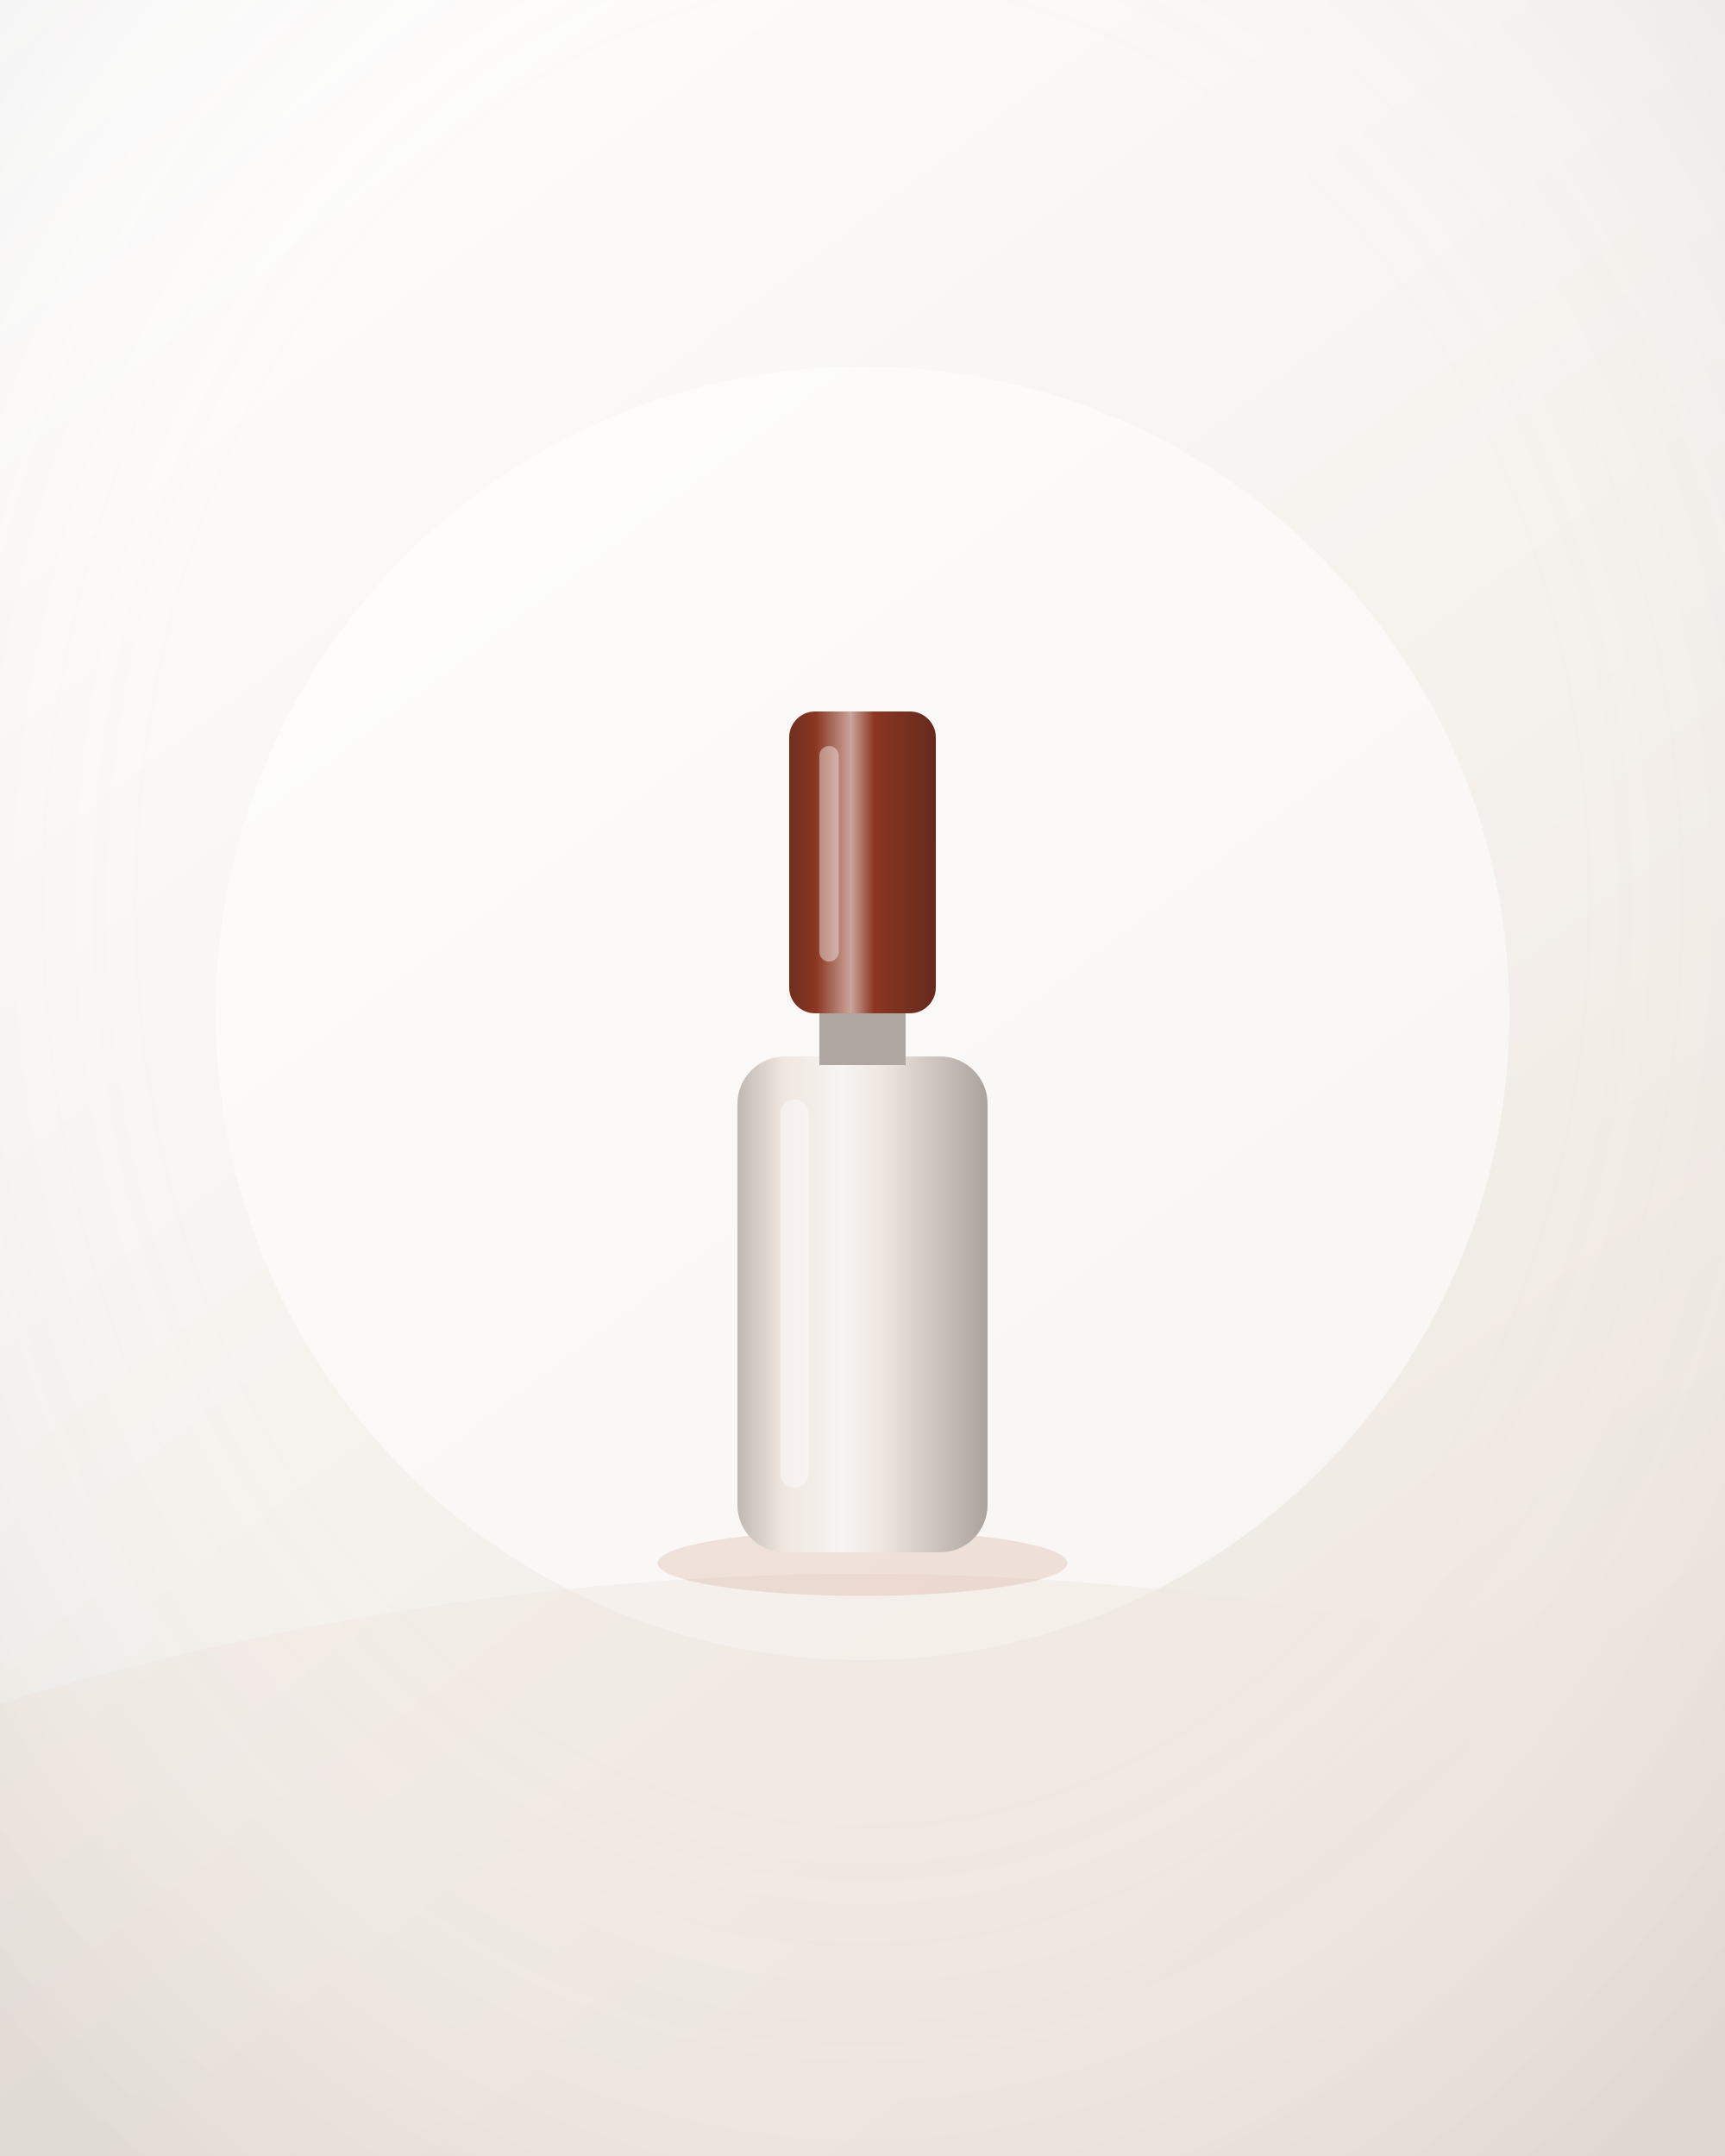
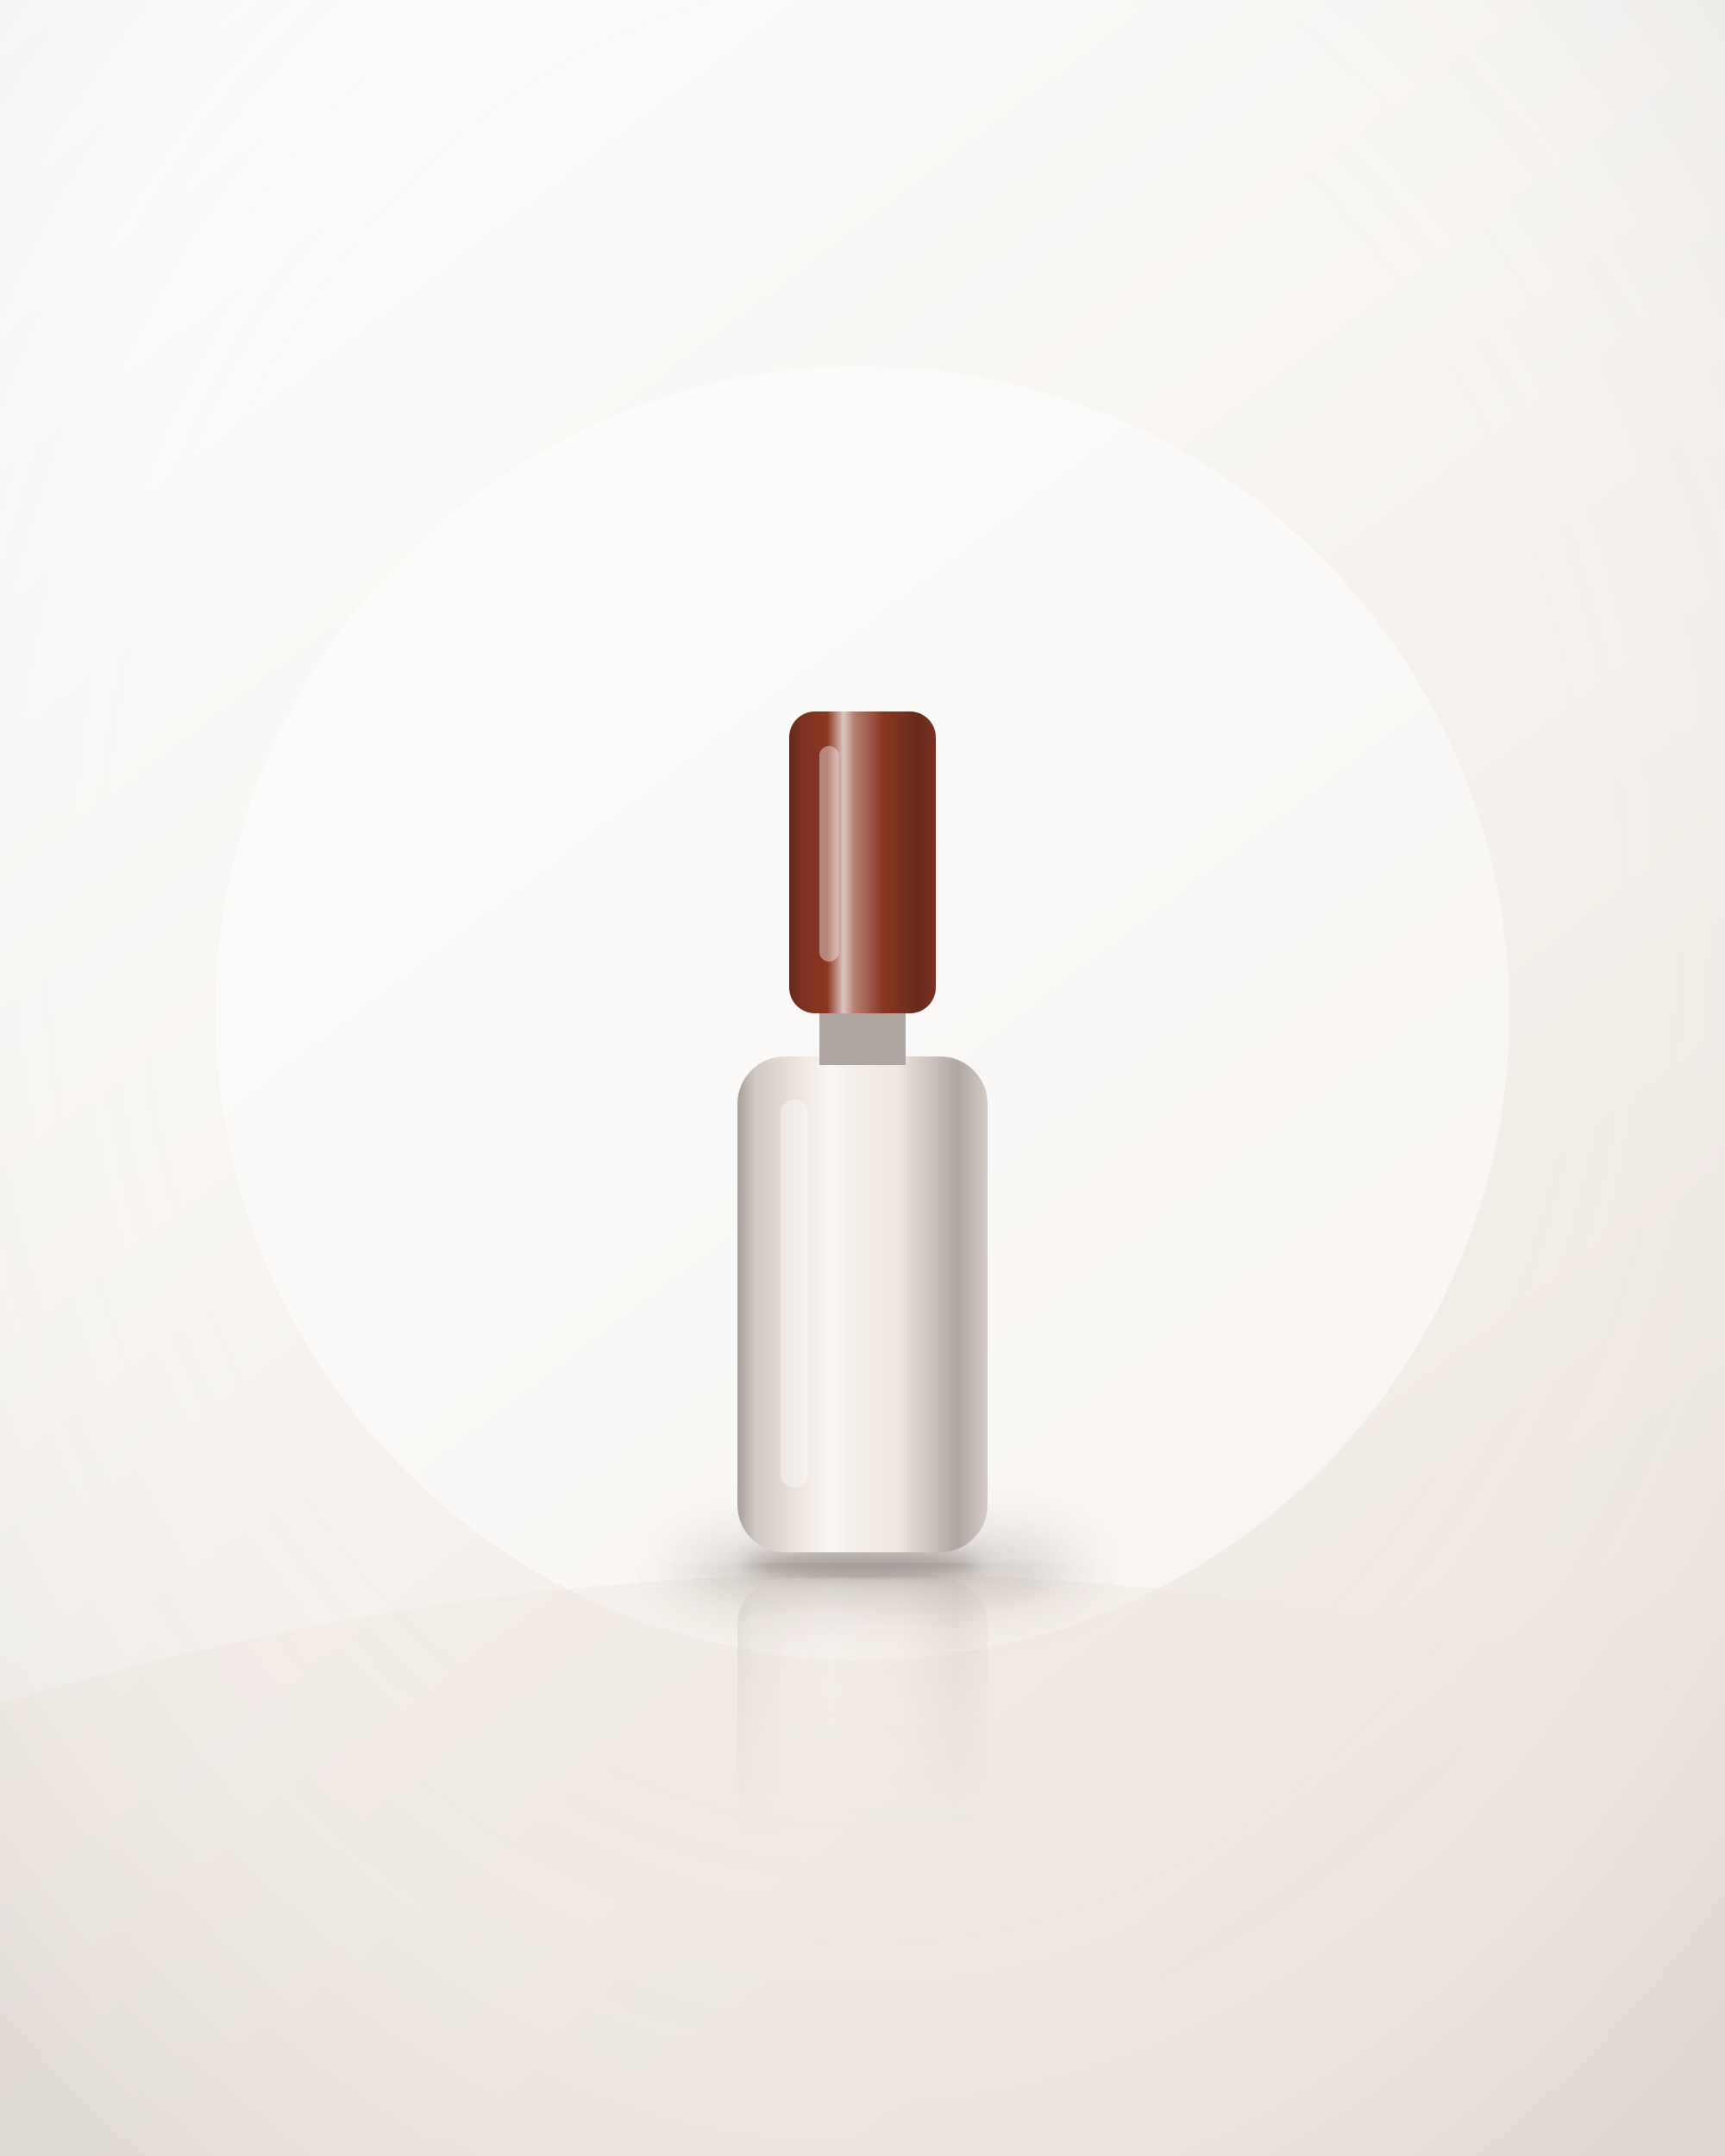
<svg xmlns="http://www.w3.org/2000/svg" viewBox="0 0 800 1000" width="800" height="1000" role="img">
  <defs>
    <linearGradient id="bg47" x1="0" y1="0" x2=".6" y2="1">
      <stop offset="0" stop-color="#FFFFFF" />
      <stop offset=".55" stop-color="#F6F3EF" />
      <stop offset="1" stop-color="#EFE7E0" />
    </linearGradient>
    <radialGradient id="v48" cx=".5" cy=".42" r=".72">
      <stop offset=".55" stop-color="#fff" stop-opacity="0" />
      <stop offset="1" stop-color="#141110" stop-opacity=".07" />
    </radialGradient>
+     <filter id="blurWide" x="-60%" y="-200%" width="220%" height="500%">
+       <feGaussianBlur stdDeviation="13" />
+     </filter>
+     <filter id="blurTight" x="-60%" y="-300%" width="220%" height="700%">
+       <feGaussianBlur stdDeviation="4" />
+     </filter>
+     <linearGradient id="reflGrad" x1="0" y1="205" x2="0" y2="335" gradientUnits="userSpaceOnUse">
+       <stop offset="0" stop-color="#fff" stop-opacity=".5" />
+       <stop offset="1" stop-color="#fff" stop-opacity="0" />
+     </linearGradient>
+     <mask id="reflFade" maskUnits="userSpaceOnUse" x="-260" y="205" width="520" height="130">
+       <rect x="-260" y="205" width="520" height="130" fill="url(#reflGrad)" />
+     </mask>
    <linearGradient id="g45" x1="0" y1="0" x2="1" y2="0">
-       <stop offset="0" stop-color="#c0b7b2" />
-       <stop offset=".18" stop-color="#EFE6DF" />
-       <stop offset=".42" stop-color="#f8f4f1" />
-       <stop offset=".58" stop-color="#EFE6DF" />
-       <stop offset="1" stop-color="#aba29e" />
+       <stop offset="0" stop-color="#a79e9a" />
+       <stop offset=".07" stop-color="#d1c8c3" />
+       <stop offset=".26" stop-color="#EFE6DF" />
+       <stop offset=".37" stop-color="#fbf8f6" />
+       <stop offset=".44" stop-color="#f5f0eb" />
+       <stop offset=".64" stop-color="#EFE6DF" />
+       <stop offset=".88" stop-color="#afa6a2" />
+       <stop offset="1" stop-color="#d5ccc7" />
    </linearGradient>
    <linearGradient id="g46" x1="0" y1="0" x2="1" y2="0">
-       <stop offset="0" stop-color="#712e1e" />
-       <stop offset=".18" stop-color="#8A3621" />
-       <stop offset=".42" stop-color="#caa59b" />
-       <stop offset=".58" stop-color="#8A3621" />
-       <stop offset="1" stop-color="#662a1d" />
+       <stop offset="0" stop-color="#64291d" />
+       <stop offset=".07" stop-color="#7a311f" />
+       <stop offset=".26" stop-color="#8A3621" />
+       <stop offset=".37" stop-color="#dec7c1" />
+       <stop offset=".44" stop-color="#b68275" />
+       <stop offset=".64" stop-color="#8A3621" />
+       <stop offset=".88" stop-color="#682b1d" />
+       <stop offset="1" stop-color="#7d321f" />
    </linearGradient>
  </defs>
  <rect width="800" height="1000" fill="url(#bg47)" />
  <circle cx="400" cy="470" r="300" fill="#fff" opacity=".5" />
  <path d="M0 1000 L0 790 Q 400 670 800 790 L800 1000 Z" fill="#EFE7E0" opacity=".45" />
  <g transform="translate(400,520) rotate(0) scale(1)">
-     <ellipse cx="0" cy="205" rx="95" ry="15.2" fill="#A8432A" opacity=".13" />
+     <g mask="url(#reflFade)" opacity=".5">
+       <g transform="translate(0,412) scale(1,-1)">
+         <ellipse cx="6.65" cy="207" rx="95" ry="15.2" fill="#4A372F" opacity=".22" filter="url(#blurWide)" />
+         <ellipse cx="0" cy="205" rx="55.1" ry="6.384" fill="#3A2A24" opacity=".3" filter="url(#blurTight)" />
+         <rect x="-58" y="-30" width="116" height="230" rx="22" fill="url(#g45)" />
+         <rect x="-38" y="-10" width="13" height="180" rx="6.5" fill="#fff" opacity=".4" />
+         <rect x="-20" y="-52" width="40" height="26" fill="#afa6a2" />
+         <rect x="-34" y="-190" width="68" height="140" rx="12" fill="url(#g46)" />
+         <rect x="-20" y="-174" width="9" height="100" rx="4.5" fill="#fff" opacity=".4" />
+       </g>
+     </g>
+     <ellipse cx="6.65" cy="207" rx="95" ry="15.2" fill="#4A372F" opacity=".22" filter="url(#blurWide)" />
+     <ellipse cx="0" cy="205" rx="55.1" ry="6.384" fill="#3A2A24" opacity=".3" filter="url(#blurTight)" />
    <rect x="-58" y="-30" width="116" height="230" rx="22" fill="url(#g45)" />
    <rect x="-38" y="-10" width="13" height="180" rx="6.5" fill="#fff" opacity=".4" />
    <rect x="-20" y="-52" width="40" height="26" fill="#afa6a2" />
    <rect x="-34" y="-190" width="68" height="140" rx="12" fill="url(#g46)" />
    <rect x="-20" y="-174" width="9" height="100" rx="4.5" fill="#fff" opacity=".4" />
  </g>
  <rect width="800" height="1000" fill="url(#v48)" />
</svg>
